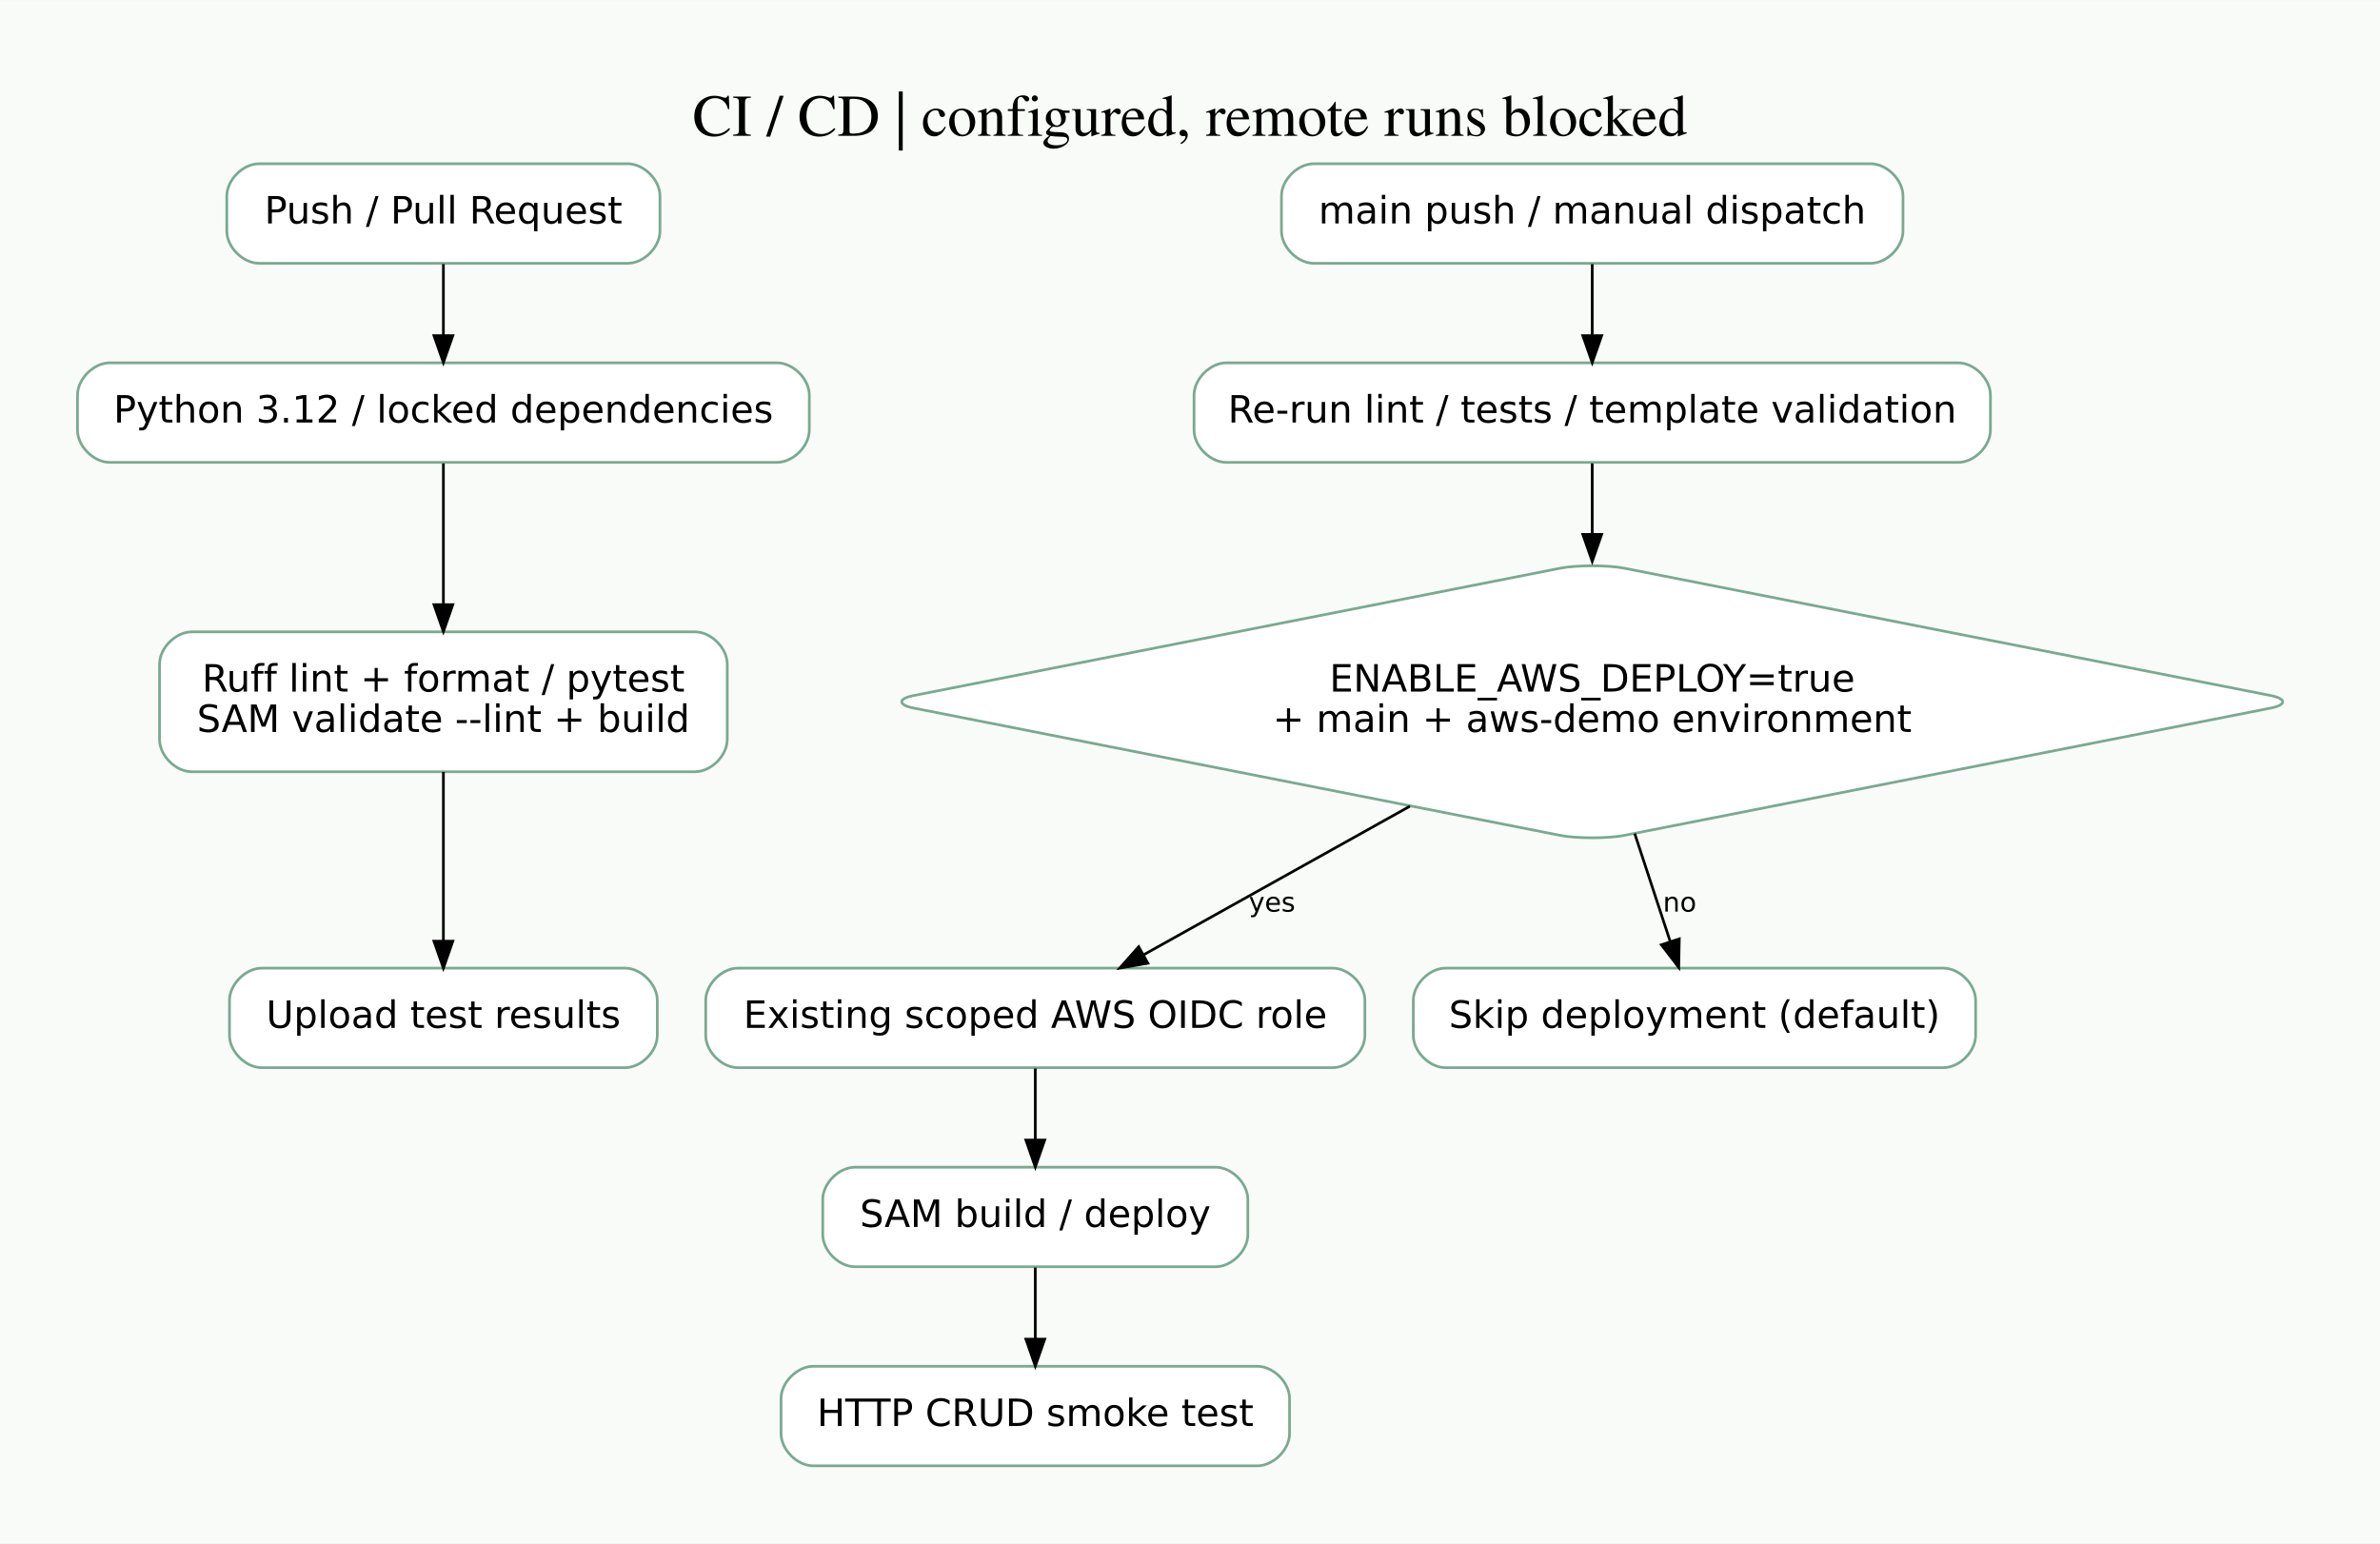
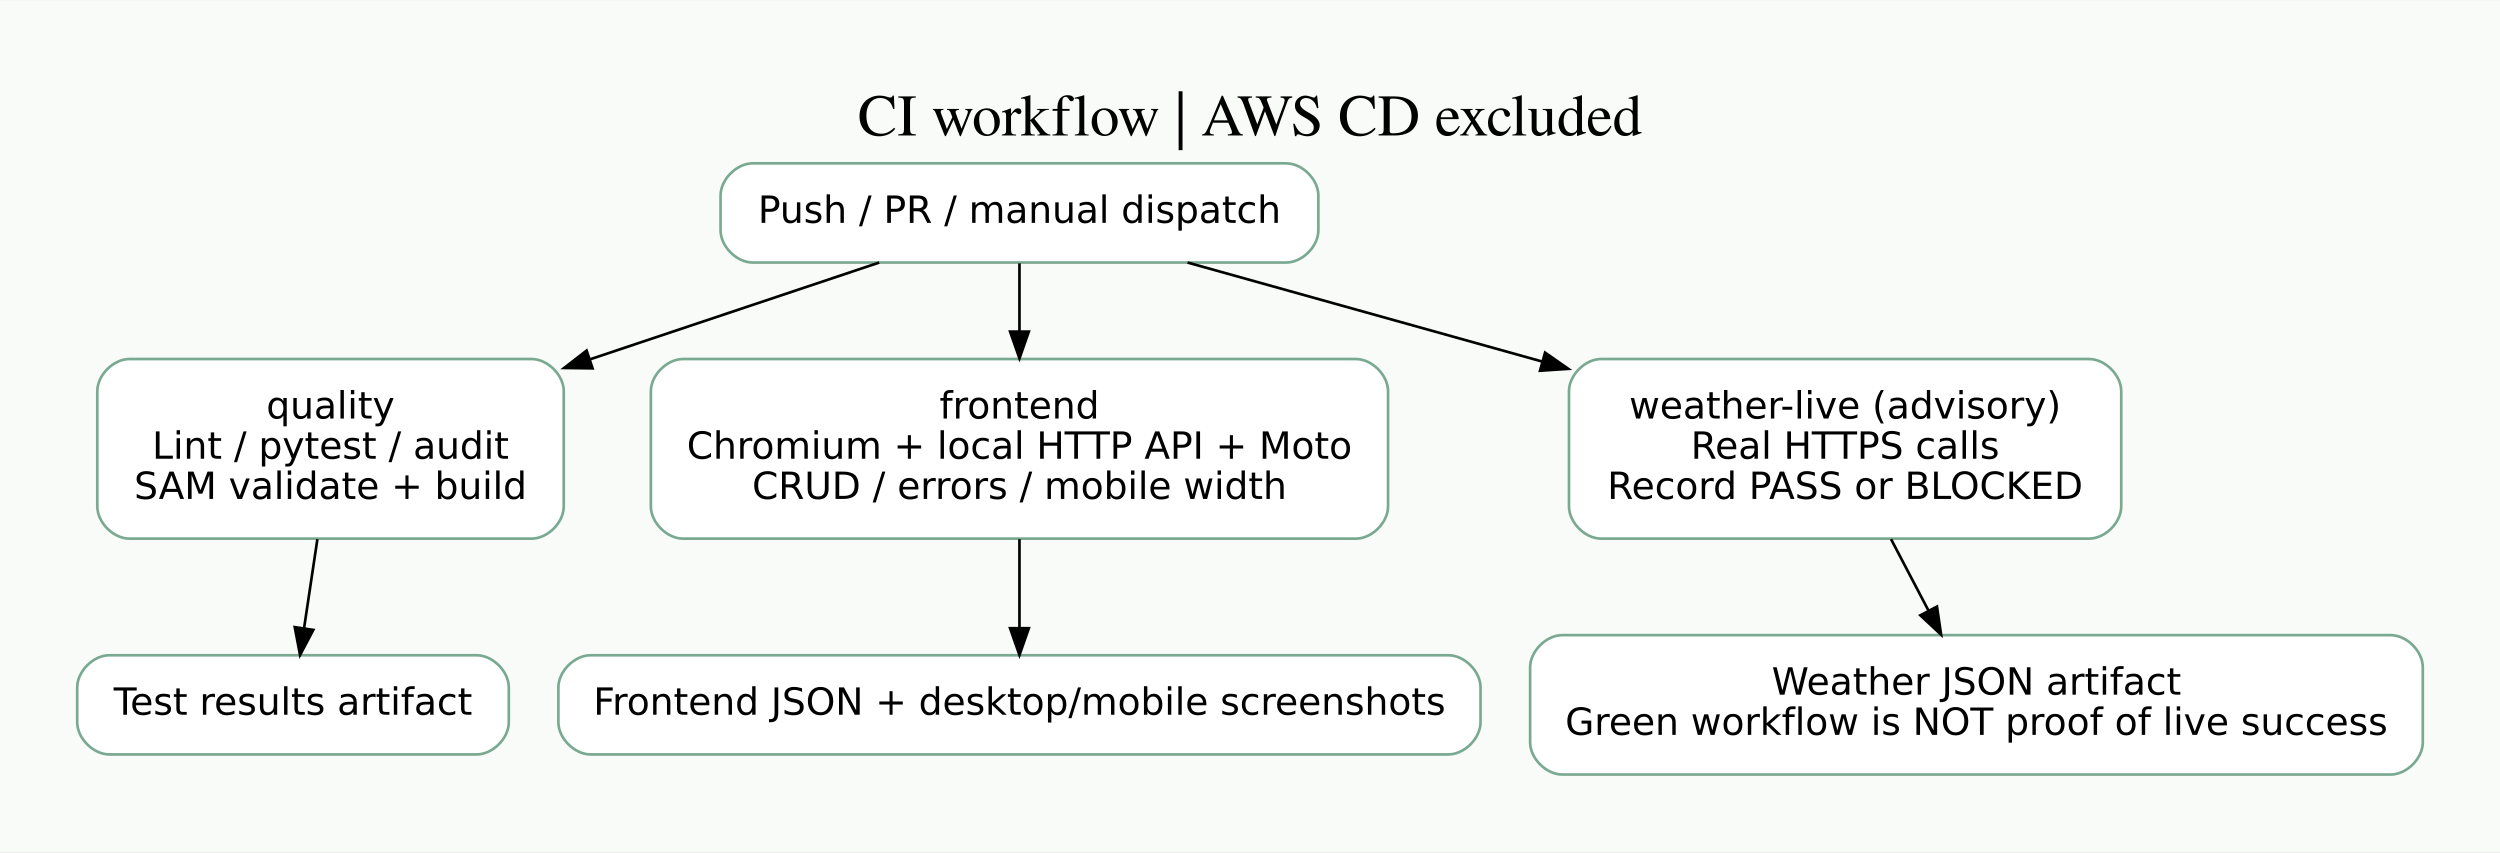
- <svg xmlns="http://www.w3.org/2000/svg" width="885pt" height="574pt" viewBox="0.00 0.00 884.60 573.60">
-   <g id="graph0" class="graph" transform="scale(1 1) rotate(0) translate(28.8 544.8)">
-     <polygon fill="#f8fbf8" stroke="transparent" points="-28.8,28.8 -28.8,-544.8 855.8,-544.8 855.8,28.8 -28.8,28.8" />
-     <text text-anchor="middle" x="413.5" y="-494.4" font-family="Times,serif" font-size="22.00">CI / CD | configured, remote runs blocked</text>
+ <svg xmlns="http://www.w3.org/2000/svg" width="933pt" height="318pt" viewBox="0.00 0.00 932.60 317.60">
+   <g id="graph0" class="graph" transform="scale(1 1) rotate(0) translate(28.8 288.8)">
+     <polygon fill="#f8fbf8" stroke="transparent" points="-28.8,28.8 -28.8,-288.8 903.8,-288.8 903.8,28.8 -28.8,28.8" />
+     <text text-anchor="middle" x="437.5" y="-238.4" font-family="Times,serif" font-size="22.00">CI workflow | AWS CD excluded</text>
    <g id="node1" class="node">
-       <path fill="white" stroke="#7aa991" d="M204.5,-484C204.5,-484 67.5,-484 67.5,-484 61.5,-484 55.5,-478 55.5,-472 55.5,-472 55.5,-459 55.5,-459 55.5,-453 61.5,-447 67.5,-447 67.5,-447 204.5,-447 204.5,-447 210.5,-447 216.5,-453 216.5,-459 216.5,-459 216.5,-472 216.5,-472 216.5,-478 210.5,-484 204.5,-484" />
-       <text text-anchor="middle" x="136" y="-461.8" font-family="DejaVu Sans" font-size="14.00">Push / Pull Request</text>
+       <path fill="white" stroke="#7aa991" d="M451,-228C451,-228 252,-228 252,-228 246,-228 240,-222 240,-216 240,-216 240,-203 240,-203 240,-197 246,-191 252,-191 252,-191 451,-191 451,-191 457,-191 463,-197 463,-203 463,-203 463,-216 463,-216 463,-222 457,-228 451,-228" />
+       <text text-anchor="middle" x="351.5" y="-205.8" font-family="DejaVu Sans" font-size="14.00">Push / PR / manual dispatch</text>
    </g>
    <g id="node2" class="node">
-       <path fill="white" stroke="#7aa991" d="M260,-410C260,-410 12,-410 12,-410 6,-410 0,-404 0,-398 0,-398 0,-385 0,-385 0,-379 6,-373 12,-373 12,-373 260,-373 260,-373 266,-373 272,-379 272,-385 272,-385 272,-398 272,-398 272,-404 266,-410 260,-410" />
-       <text text-anchor="middle" x="136" y="-387.8" font-family="DejaVu Sans" font-size="14.00">Python 3.12 / locked dependencies</text>
+       <path fill="white" stroke="#7aa991" d="M169.5,-155C169.5,-155 19.5,-155 19.5,-155 13.5,-155 7.5,-149 7.5,-143 7.5,-143 7.5,-100 7.5,-100 7.5,-94 13.5,-88 19.5,-88 19.5,-88 169.5,-88 169.5,-88 175.5,-88 181.5,-94 181.5,-100 181.5,-100 181.5,-143 181.5,-143 181.5,-149 175.5,-155 169.5,-155" />
+       <text text-anchor="middle" x="94.5" y="-132.8" font-family="DejaVu Sans" font-size="14.00">quality</text>
+       <text text-anchor="middle" x="94.5" y="-117.8" font-family="DejaVu Sans" font-size="14.00">Lint / pytest / audit</text>
+       <text text-anchor="middle" x="94.5" y="-102.8" font-family="DejaVu Sans" font-size="14.00">SAM validate + build</text>
    </g>
    <g id="edge1" class="edge">
-       <path fill="none" stroke="black" d="M136,-446.7C136,-438.68 136,-429.02 136,-420.1" />
-       <polygon fill="black" stroke="black" points="139.5,-420.09 136,-410.09 132.5,-420.09 139.5,-420.09" />
+       <path fill="none" stroke="black" d="M299.18,-190.99C268.2,-180.62 227.96,-167.16 191.37,-154.92" />
+       <polygon fill="black" stroke="black" points="192.25,-151.52 181.66,-151.67 190.03,-158.16 192.25,-151.52" />
    </g>
    <g id="node3" class="node">
-       <path fill="white" stroke="#7aa991" d="M229.5,-310C229.5,-310 42.5,-310 42.5,-310 36.5,-310 30.5,-304 30.5,-298 30.5,-298 30.5,-270 30.5,-270 30.5,-264 36.5,-258 42.5,-258 42.5,-258 229.5,-258 229.5,-258 235.5,-258 241.5,-264 241.5,-270 241.5,-270 241.5,-298 241.5,-298 241.5,-304 235.5,-310 229.5,-310" />
-       <text text-anchor="middle" x="136" y="-287.8" font-family="DejaVu Sans" font-size="14.00">Ruff lint + format / pytest</text>
-       <text text-anchor="middle" x="136" y="-272.8" font-family="DejaVu Sans" font-size="14.00">SAM validate --lint + build</text>
+       <path fill="white" stroke="#7aa991" d="M477,-155C477,-155 226,-155 226,-155 220,-155 214,-149 214,-143 214,-143 214,-100 214,-100 214,-94 220,-88 226,-88 226,-88 477,-88 477,-88 483,-88 489,-94 489,-100 489,-100 489,-143 489,-143 489,-149 483,-155 477,-155" />
+       <text text-anchor="middle" x="351.5" y="-132.8" font-family="DejaVu Sans" font-size="14.00">frontend</text>
+       <text text-anchor="middle" x="351.5" y="-117.8" font-family="DejaVu Sans" font-size="14.00">Chromium + local HTTP API + Moto</text>
+       <text text-anchor="middle" x="351.5" y="-102.8" font-family="DejaVu Sans" font-size="14.00">CRUD / errors / mobile width</text>
+     </g>
+     <g id="edge3" class="edge">
+       <path fill="none" stroke="black" d="M351.5,-190.68C351.5,-183.25 351.5,-174.26 351.5,-165.29" />
+       <polygon fill="black" stroke="black" points="355,-165.24 351.5,-155.24 348,-165.24 355,-165.24" />
+     </g>
+     <g id="node4" class="node">
+       <path fill="white" stroke="#7aa991" d="M750.5,-155C750.5,-155 568.5,-155 568.5,-155 562.5,-155 556.5,-149 556.5,-143 556.5,-143 556.5,-100 556.5,-100 556.5,-94 562.5,-88 568.5,-88 568.5,-88 750.5,-88 750.5,-88 756.5,-88 762.5,-94 762.5,-100 762.5,-100 762.5,-143 762.5,-143 762.5,-149 756.5,-155 750.5,-155" />
+       <text text-anchor="middle" x="659.5" y="-132.8" font-family="DejaVu Sans" font-size="14.00">weather-live (advisory)</text>
+       <text text-anchor="middle" x="659.5" y="-117.8" font-family="DejaVu Sans" font-size="14.00">Real HTTPS calls</text>
+       <text text-anchor="middle" x="659.5" y="-102.8" font-family="DejaVu Sans" font-size="14.00">Record PASS or BLOCKED</text>
+     </g>
+     <g id="edge5" class="edge">
+       <path fill="none" stroke="black" d="M414.2,-190.99C452.22,-180.38 501.85,-166.52 546.52,-154.05" />
+       <polygon fill="black" stroke="black" points="547.57,-157.39 556.26,-151.33 545.69,-150.64 547.57,-157.39" />
+     </g>
+     <g id="node5" class="node">
+       <path fill="white" stroke="#7aa991" d="M149,-44.5C149,-44.5 12,-44.5 12,-44.5 6,-44.5 0,-38.5 0,-32.5 0,-32.5 0,-19.5 0,-19.5 0,-13.5 6,-7.5 12,-7.5 12,-7.5 149,-7.5 149,-7.5 155,-7.5 161,-13.5 161,-19.5 161,-19.5 161,-32.5 161,-32.5 161,-38.5 155,-44.5 149,-44.5" />
+       <text text-anchor="middle" x="80.5" y="-22.3" font-family="DejaVu Sans" font-size="14.00">Test results artifact</text>
    </g>
    <g id="edge2" class="edge">
-       <path fill="none" stroke="black" d="M136,-372.6C136,-358.39 136,-338.06 136,-320.56" />
-       <polygon fill="black" stroke="black" points="139.5,-320.11 136,-310.11 132.5,-320.11 139.5,-320.11" />
-     </g>
-     <g id="node4" class="node">
-       <path fill="white" stroke="#7aa991" d="M203.5,-185C203.5,-185 68.5,-185 68.5,-185 62.5,-185 56.5,-179 56.5,-173 56.5,-173 56.5,-160 56.5,-160 56.5,-154 62.5,-148 68.5,-148 68.5,-148 203.5,-148 203.5,-148 209.5,-148 215.5,-154 215.5,-160 215.5,-160 215.5,-173 215.5,-173 215.5,-179 209.5,-185 203.5,-185" />
-       <text text-anchor="middle" x="136" y="-162.8" font-family="DejaVu Sans" font-size="14.00">Upload test results</text>
-     </g>
-     <g id="edge3" class="edge">
-       <path fill="none" stroke="black" d="M136,-257.94C136,-239.44 136,-214.27 136,-195.18" />
-       <polygon fill="black" stroke="black" points="139.5,-195.01 136,-185.01 132.5,-195.01 139.5,-195.01" />
-     </g>
-     <g id="node5" class="node">
-       <path fill="white" stroke="#7aa991" d="M666.5,-484C666.5,-484 459.5,-484 459.5,-484 453.5,-484 447.5,-478 447.5,-472 447.5,-472 447.5,-459 447.5,-459 447.5,-453 453.5,-447 459.5,-447 459.5,-447 666.5,-447 666.5,-447 672.5,-447 678.5,-453 678.5,-459 678.5,-459 678.5,-472 678.5,-472 678.5,-478 672.5,-484 666.5,-484" />
-       <text text-anchor="middle" x="563" y="-461.8" font-family="DejaVu Sans" font-size="14.00">main push / manual dispatch</text>
+       <path fill="none" stroke="black" d="M89.6,-87.8C87.99,-77.01 86.21,-65.12 84.65,-54.74" />
+       <polygon fill="black" stroke="black" points="88.07,-53.95 83.13,-44.58 81.15,-54.99 88.07,-53.95" />
    </g>
    <g id="node6" class="node">
-       <path fill="white" stroke="#7aa991" d="M699,-410C699,-410 427,-410 427,-410 421,-410 415,-404 415,-398 415,-398 415,-385 415,-385 415,-379 421,-373 427,-373 427,-373 699,-373 699,-373 705,-373 711,-379 711,-385 711,-385 711,-398 711,-398 711,-404 705,-410 699,-410" />
-       <text text-anchor="middle" x="563" y="-387.8" font-family="DejaVu Sans" font-size="14.00">Re-run lint / tests / template validation</text>
+       <path fill="white" stroke="#7aa991" d="M511.5,-44.5C511.5,-44.5 191.5,-44.5 191.5,-44.5 185.5,-44.5 179.5,-38.5 179.5,-32.5 179.5,-32.5 179.5,-19.5 179.5,-19.5 179.5,-13.5 185.5,-7.5 191.5,-7.5 191.5,-7.5 511.5,-7.5 511.5,-7.5 517.5,-7.5 523.5,-13.5 523.5,-19.5 523.5,-19.5 523.5,-32.5 523.5,-32.5 523.5,-38.5 517.5,-44.5 511.5,-44.5" />
+       <text text-anchor="middle" x="351.5" y="-22.3" font-family="DejaVu Sans" font-size="14.00">Frontend JSON + desktop/mobile screenshots</text>
    </g>
    <g id="edge4" class="edge">
-       <path fill="none" stroke="black" d="M563,-446.7C563,-438.68 563,-429.02 563,-420.1" />
-       <polygon fill="black" stroke="black" points="566.5,-420.09 563,-410.09 559.5,-420.09 566.5,-420.09" />
+       <path fill="none" stroke="black" d="M351.5,-87.8C351.5,-77.01 351.5,-65.12 351.5,-54.74" />
+       <polygon fill="black" stroke="black" points="355,-54.58 351.5,-44.58 348,-54.58 355,-54.58" />
    </g>
    <g id="node7" class="node">
-       <path fill="white" stroke="#7aa991" d="M551.23,-333.68C551.23,-333.68 310.77,-286.32 310.77,-286.32 304.89,-285.16 304.89,-282.84 310.77,-281.68 310.77,-281.68 551.23,-234.32 551.23,-234.32 557.11,-233.16 568.89,-233.16 574.77,-234.32 574.77,-234.32 815.23,-281.68 815.23,-281.68 821.11,-282.84 821.11,-285.16 815.23,-286.32 815.23,-286.32 574.77,-333.68 574.77,-333.68 568.89,-334.84 557.11,-334.84 551.23,-333.68" />
-       <text text-anchor="middle" x="563" y="-287.8" font-family="DejaVu Sans" font-size="14.00">ENABLE_AWS_DEPLOY=true</text>
-       <text text-anchor="middle" x="563" y="-272.8" font-family="DejaVu Sans" font-size="14.00">+ main + aws-demo environment</text>
-     </g>
-     <g id="edge5" class="edge">
-       <path fill="none" stroke="black" d="M563,-372.6C563,-365.1 563,-355.89 563,-346.29" />
-       <polygon fill="black" stroke="black" points="566.5,-346.21 563,-336.21 559.5,-346.21 566.5,-346.21" />
-     </g>
-     <g id="node8" class="node">
-       <path fill="white" stroke="#7aa991" d="M466.5,-185C466.5,-185 245.5,-185 245.5,-185 239.5,-185 233.5,-179 233.5,-173 233.5,-173 233.5,-160 233.5,-160 233.5,-154 239.5,-148 245.5,-148 245.5,-148 466.5,-148 466.5,-148 472.5,-148 478.5,-154 478.5,-160 478.5,-160 478.5,-173 478.5,-173 478.5,-179 472.5,-185 466.5,-185" />
-       <text text-anchor="middle" x="356" y="-162.8" font-family="DejaVu Sans" font-size="14.00">Existing scoped AWS OIDC role</text>
+       <path fill="white" stroke="#7aa991" d="M863,-52C863,-52 554,-52 554,-52 548,-52 542,-46 542,-40 542,-40 542,-12 542,-12 542,-6 548,0 554,0 554,0 863,0 863,0 869,0 875,-6 875,-12 875,-12 875,-40 875,-40 875,-46 869,-52 863,-52" />
+       <text text-anchor="middle" x="708.5" y="-29.8" font-family="DejaVu Sans" font-size="14.00">Weather JSON artifact</text>
+       <text text-anchor="middle" x="708.5" y="-14.8" font-family="DejaVu Sans" font-size="14.00">Green workflow is NOT proof of live success</text>
    </g>
    <g id="edge6" class="edge">
-       <path fill="none" stroke="black" d="M495.22,-245.18C462.45,-226.9 424.24,-205.57 396.14,-189.9" />
-       <polygon fill="black" stroke="black" points="397.83,-186.83 387.4,-185.02 394.42,-192.95 397.83,-186.83" />
-       <text text-anchor="middle" x="444" y="-206" font-family="DejaVu Sans" font-size="10.00">yes</text>
-     </g>
-     <g id="node11" class="node">
-       <path fill="white" stroke="#7aa991" d="M693.5,-185C693.5,-185 508.5,-185 508.5,-185 502.5,-185 496.5,-179 496.5,-173 496.5,-173 496.5,-160 496.5,-160 496.5,-154 502.5,-148 508.5,-148 508.5,-148 693.5,-148 693.5,-148 699.5,-148 705.5,-154 705.5,-160 705.5,-160 705.5,-173 705.5,-173 705.5,-179 699.5,-185 693.5,-185" />
-       <text text-anchor="middle" x="601" y="-162.8" font-family="DejaVu Sans" font-size="14.00">Skip deployment (default)</text>
-     </g>
-     <g id="edge9" class="edge">
-       <path fill="none" stroke="black" d="M578.79,-235.02C583.26,-221.41 587.99,-207.05 591.92,-195.09" />
-       <polygon fill="black" stroke="black" points="595.35,-195.87 595.15,-185.27 588.7,-193.68 595.35,-195.87" />
-       <text text-anchor="middle" x="595.5" y="-206" font-family="DejaVu Sans" font-size="10.00">no</text>
-     </g>
-     <g id="node9" class="node">
-       <path fill="white" stroke="#7aa991" d="M423,-111C423,-111 289,-111 289,-111 283,-111 277,-105 277,-99 277,-99 277,-86 277,-86 277,-80 283,-74 289,-74 289,-74 423,-74 423,-74 429,-74 435,-80 435,-86 435,-86 435,-99 435,-99 435,-105 429,-111 423,-111" />
-       <text text-anchor="middle" x="356" y="-88.8" font-family="DejaVu Sans" font-size="14.00">SAM build / deploy</text>
-     </g>
-     <g id="edge7" class="edge">
-       <path fill="none" stroke="black" d="M356,-147.7C356,-139.68 356,-130.02 356,-121.1" />
-       <polygon fill="black" stroke="black" points="359.5,-121.09 356,-111.09 352.5,-121.09 359.5,-121.09" />
-     </g>
-     <g id="node10" class="node">
-       <path fill="white" stroke="#7aa991" d="M438.5,-37C438.5,-37 273.5,-37 273.5,-37 267.5,-37 261.5,-31 261.5,-25 261.5,-25 261.5,-12 261.5,-12 261.5,-6 267.5,0 273.5,0 273.5,0 438.5,0 438.5,0 444.5,0 450.5,-6 450.5,-12 450.5,-12 450.5,-25 450.5,-25 450.5,-31 444.5,-37 438.5,-37" />
-       <text text-anchor="middle" x="356" y="-14.8" font-family="DejaVu Sans" font-size="14.00">HTTP CRUD smoke test</text>
-     </g>
-     <g id="edge8" class="edge">
-       <path fill="none" stroke="black" d="M356,-73.7C356,-65.68 356,-56.02 356,-47.1" />
-       <polygon fill="black" stroke="black" points="359.5,-47.09 356,-37.09 352.5,-47.09 359.5,-47.09" />
+       <path fill="none" stroke="black" d="M676.64,-87.8C681.14,-79.21 686,-69.93 690.54,-61.27" />
+       <polygon fill="black" stroke="black" points="693.77,-62.65 695.31,-52.17 687.57,-59.4 693.77,-62.65" />
    </g>
  </g>
</svg>
